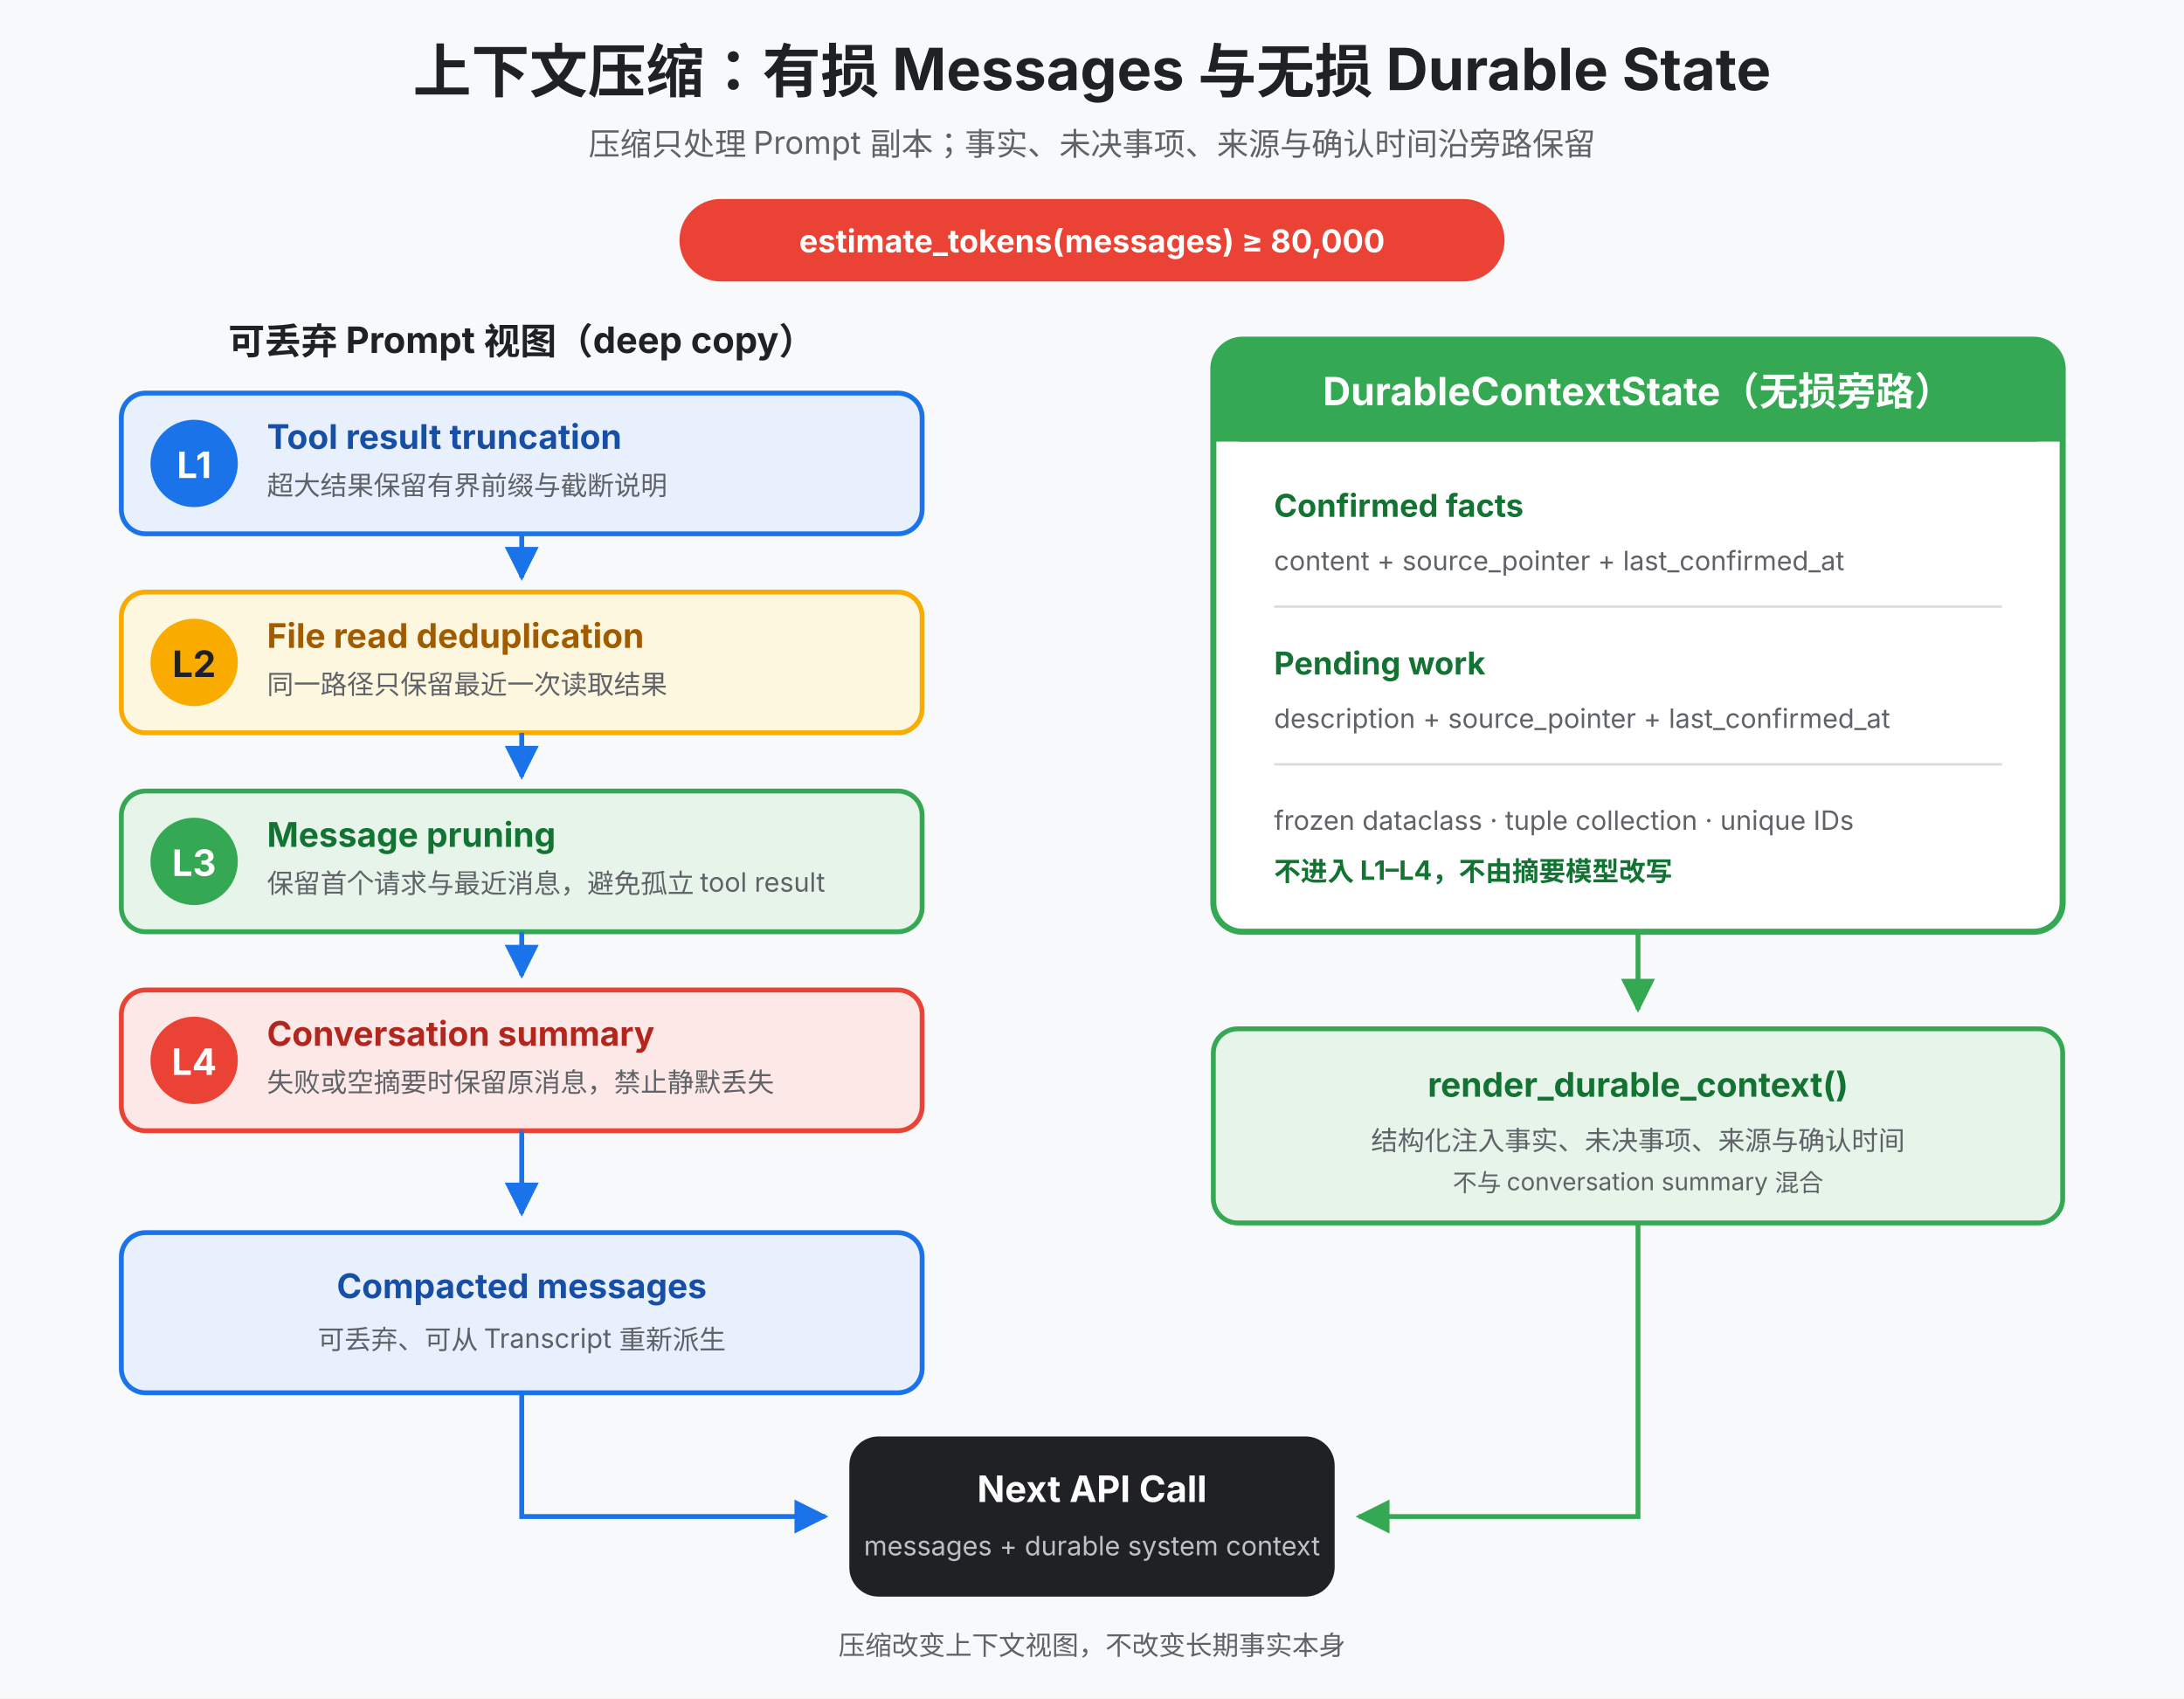
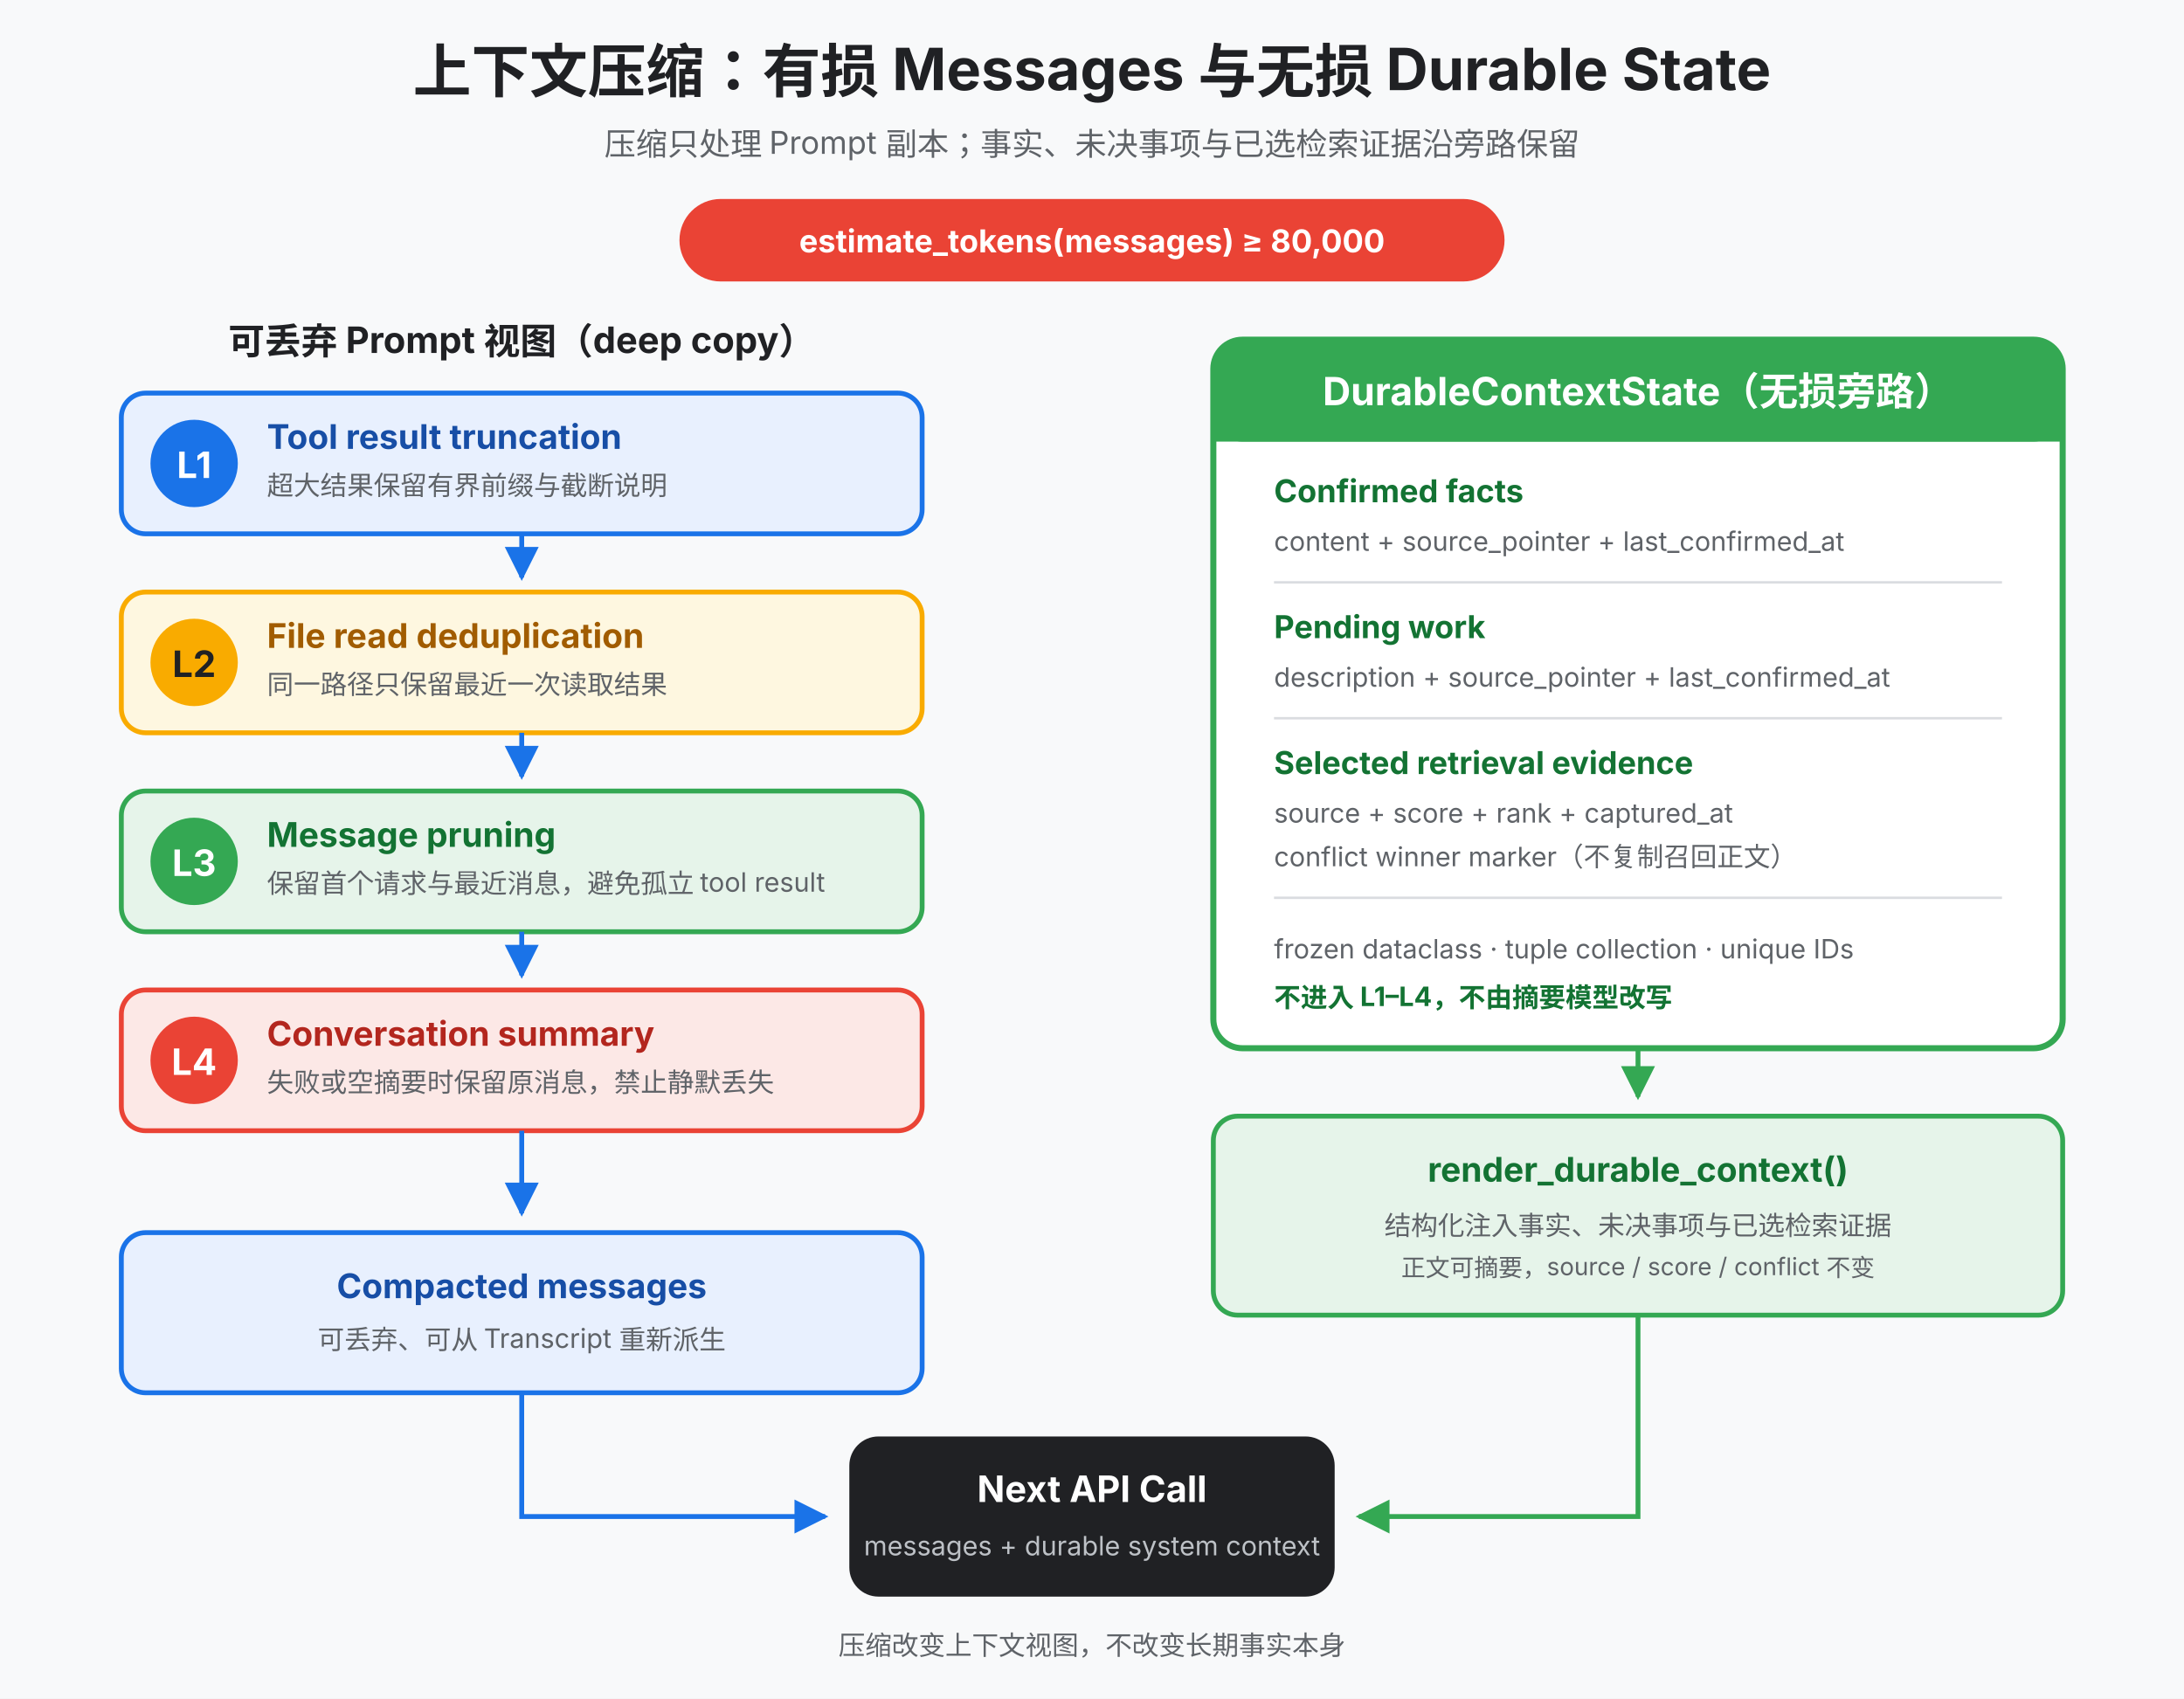
<svg xmlns="http://www.w3.org/2000/svg" viewBox="0 0 900 700" font-family="-apple-system, BlinkMacSystemFont, 'Segoe UI', 'PingFang SC', 'Microsoft YaHei', sans-serif">
  <defs>
    <marker id="arrow-blue" viewBox="0 0 10 10" refX="9" refY="5" markerWidth="7" markerHeight="7" orient="auto">
      <path d="M0,0 L10,5 L0,10 Z" fill="#1a73e8" />
    </marker>
    <marker id="arrow-green" viewBox="0 0 10 10" refX="9" refY="5" markerWidth="7" markerHeight="7" orient="auto">
      <path d="M0,0 L10,5 L0,10 Z" fill="#34a853" />
    </marker>
  </defs>
  <rect width="900" height="700" fill="#f8f9fa" />
  <text x="450" y="38" text-anchor="middle" font-size="24" font-weight="700" fill="#202124">上下文压缩：有损 Messages 与无损 Durable State</text>
-   <text x="450" y="64" text-anchor="middle" font-size="13" fill="#5f6368">压缩只处理 Prompt 副本；事实、未决事项、来源与确认时间沿旁路保留</text>
+   <text x="450" y="64" text-anchor="middle" font-size="13" fill="#5f6368">压缩只处理 Prompt 副本；事实、未决事项与已选检索证据沿旁路保留</text>
  <rect x="280" y="82" width="340" height="34" rx="17" fill="#ea4335" />
  <text x="450" y="104" text-anchor="middle" font-size="13" font-weight="700" fill="#ffffff">estimate_tokens(messages) ≥ 80,000</text>
  <text x="215" y="146" text-anchor="middle" font-size="15" font-weight="700" fill="#202124">可丢弃 Prompt 视图（deep copy）</text>
  <rect x="50" y="162" width="330" height="58" rx="10" fill="#e8f0fe" stroke="#1a73e8" stroke-width="2" />
  <circle cx="80" cy="191" r="18" fill="#1a73e8" />
  <text x="80" y="197" text-anchor="middle" font-size="15" font-weight="700" fill="#ffffff">L1</text>
  <text x="110" y="185" font-size="14" font-weight="700" fill="#174ea6">Tool result truncation</text>
  <text x="110" y="204" font-size="11" fill="#5f6368">超大结果保留有界前缀与截断说明</text>
  <line x1="215" y1="220" x2="215" y2="238" stroke="#1a73e8" stroke-width="2" marker-end="url(#arrow-blue)" />
  <rect x="50" y="244" width="330" height="58" rx="10" fill="#fef7e0" stroke="#f9ab00" stroke-width="2" />
  <circle cx="80" cy="273" r="18" fill="#f9ab00" />
  <text x="80" y="279" text-anchor="middle" font-size="15" font-weight="700" fill="#202124">L2</text>
  <text x="110" y="267" font-size="14" font-weight="700" fill="#a15c00">File read deduplication</text>
  <text x="110" y="286" font-size="11" fill="#5f6368">同一路径只保留最近一次读取结果</text>
  <line x1="215" y1="302" x2="215" y2="320" stroke="#1a73e8" stroke-width="2" marker-end="url(#arrow-blue)" />
  <rect x="50" y="326" width="330" height="58" rx="10" fill="#e6f4ea" stroke="#34a853" stroke-width="2" />
  <circle cx="80" cy="355" r="18" fill="#34a853" />
  <text x="80" y="361" text-anchor="middle" font-size="15" font-weight="700" fill="#ffffff">L3</text>
  <text x="110" y="349" font-size="14" font-weight="700" fill="#137333">Message pruning</text>
  <text x="110" y="368" font-size="11" fill="#5f6368">保留首个请求与最近消息，避免孤立 tool result</text>
  <line x1="215" y1="384" x2="215" y2="402" stroke="#1a73e8" stroke-width="2" marker-end="url(#arrow-blue)" />
  <rect x="50" y="408" width="330" height="58" rx="10" fill="#fce8e6" stroke="#ea4335" stroke-width="2" />
  <circle cx="80" cy="437" r="18" fill="#ea4335" />
  <text x="80" y="443" text-anchor="middle" font-size="15" font-weight="700" fill="#ffffff">L4</text>
  <text x="110" y="431" font-size="14" font-weight="700" fill="#b3261e">Conversation summary</text>
  <text x="110" y="450" font-size="11" fill="#5f6368">失败或空摘要时保留原消息，禁止静默丢失</text>
-   <rect x="500" y="140" width="350" height="244" rx="12" fill="#ffffff" stroke="#34a853" stroke-width="2.5" />
+   <rect x="500" y="140" width="350" height="292" rx="12" fill="#ffffff" stroke="#34a853" stroke-width="2.5" />
  <rect x="500" y="140" width="350" height="42" rx="12" fill="#34a853" />
  <rect x="500" y="165" width="350" height="17" fill="#34a853" />
  <text x="675" y="167" text-anchor="middle" font-size="16" font-weight="700" fill="#ffffff">DurableContextState（无损旁路）</text>
-   <text x="525" y="213" font-size="13" font-weight="700" fill="#137333">Confirmed facts</text>
-   <text x="525" y="235" font-size="11" fill="#5f6368">content + source_pointer + last_confirmed_at</text>
-   <line x1="525" y1="250" x2="825" y2="250" stroke="#dadce0" />
-   <text x="525" y="278" font-size="13" font-weight="700" fill="#137333">Pending work</text>
-   <text x="525" y="300" font-size="11" fill="#5f6368">description + source_pointer + last_confirmed_at</text>
-   <line x1="525" y1="315" x2="825" y2="315" stroke="#dadce0" />
-   <text x="525" y="342" font-size="11" fill="#5f6368">frozen dataclass · tuple collection · unique IDs</text>
-   <text x="525" y="363" font-size="11" font-weight="700" fill="#137333">不进入 L1–L4，不由摘要模型改写</text>
+   <text x="525" y="207" font-size="13" font-weight="700" fill="#137333">Confirmed facts</text>
+   <text x="525" y="227" font-size="11" fill="#5f6368">content + source_pointer + last_confirmed_at</text>
+   <line x1="525" y1="240" x2="825" y2="240" stroke="#dadce0" />
+   <text x="525" y="263" font-size="13" font-weight="700" fill="#137333">Pending work</text>
+   <text x="525" y="283" font-size="11" fill="#5f6368">description + source_pointer + last_confirmed_at</text>
+   <line x1="525" y1="296" x2="825" y2="296" stroke="#dadce0" />
+   <text x="525" y="319" font-size="13" font-weight="700" fill="#137333">Selected retrieval evidence</text>
+   <text x="525" y="339" font-size="11" fill="#5f6368">source + score + rank + captured_at</text>
+   <text x="525" y="357" font-size="11" fill="#5f6368">conflict winner marker（不复制召回正文）</text>
+   <line x1="525" y1="370" x2="825" y2="370" stroke="#dadce0" />
+   <text x="525" y="395" font-size="11" fill="#5f6368">frozen dataclass · tuple collection · unique IDs</text>
+   <text x="525" y="415" font-size="11" font-weight="700" fill="#137333">不进入 L1–L4，不由摘要模型改写</text>
  <line x1="215" y1="466" x2="215" y2="500" stroke="#1a73e8" stroke-width="2" marker-end="url(#arrow-blue)" />
  <rect x="50" y="508" width="330" height="66" rx="10" fill="#e8f0fe" stroke="#1a73e8" stroke-width="2" />
  <text x="215" y="535" text-anchor="middle" font-size="14" font-weight="700" fill="#174ea6">Compacted messages</text>
  <text x="215" y="556" text-anchor="middle" font-size="11" fill="#5f6368">可丢弃、可从 Transcript 重新派生</text>
-   <line x1="675" y1="384" x2="675" y2="416" stroke="#34a853" stroke-width="2" marker-end="url(#arrow-green)" />
-   <rect x="500" y="424" width="350" height="80" rx="10" fill="#e6f4ea" stroke="#34a853" stroke-width="2" />
-   <text x="675" y="452" text-anchor="middle" font-size="14" font-weight="700" fill="#137333">render_durable_context()</text>
-   <text x="675" y="474" text-anchor="middle" font-size="11" fill="#5f6368">结构化注入事实、未决事项、来源与确认时间</text>
-   <text x="675" y="491" text-anchor="middle" font-size="10" fill="#5f6368">不与 conversation summary 混合</text>
+   <line x1="675" y1="432" x2="675" y2="452" stroke="#34a853" stroke-width="2" marker-end="url(#arrow-green)" />
+   <rect x="500" y="460" width="350" height="82" rx="10" fill="#e6f4ea" stroke="#34a853" stroke-width="2" />
+   <text x="675" y="487" text-anchor="middle" font-size="14" font-weight="700" fill="#137333">render_durable_context()</text>
+   <text x="675" y="509" text-anchor="middle" font-size="11" fill="#5f6368">结构化注入事实、未决事项与已选检索证据</text>
+   <text x="675" y="526" text-anchor="middle" font-size="10" fill="#5f6368">正文可摘要，source / score / conflict 不变</text>
  <path d="M 215 574 L 215 625 L 340 625" fill="none" stroke="#1a73e8" stroke-width="2" marker-end="url(#arrow-blue)" />
-   <path d="M 675 504 L 675 625 L 560 625" fill="none" stroke="#34a853" stroke-width="2" marker-end="url(#arrow-green)" />
+   <path d="M 675 542 L 675 625 L 560 625" fill="none" stroke="#34a853" stroke-width="2" marker-end="url(#arrow-green)" />
  <rect x="350" y="592" width="200" height="66" rx="12" fill="#202124" />
  <text x="450" y="619" text-anchor="middle" font-size="15" font-weight="700" fill="#ffffff">Next API Call</text>
  <text x="450" y="641" text-anchor="middle" font-size="11" fill="#bdc1c6">messages + durable system context</text>
  <text x="450" y="682" text-anchor="middle" font-size="11" fill="#5f6368">压缩改变上下文视图，不改变长期事实本身</text>
</svg>
